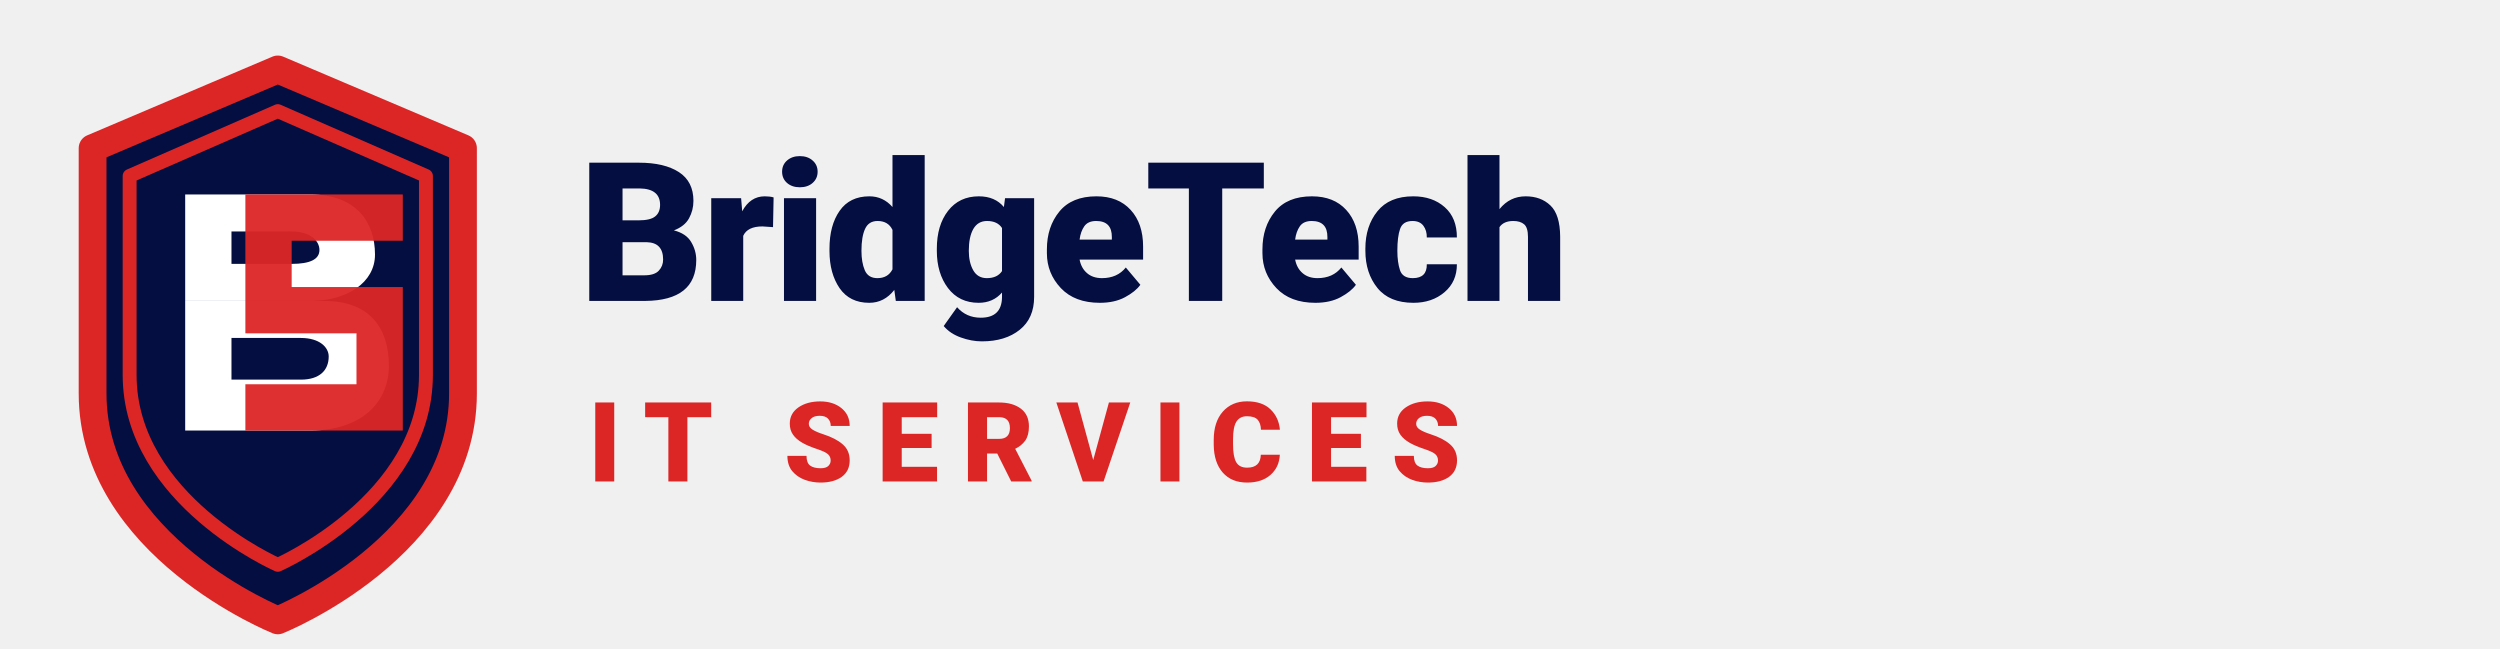
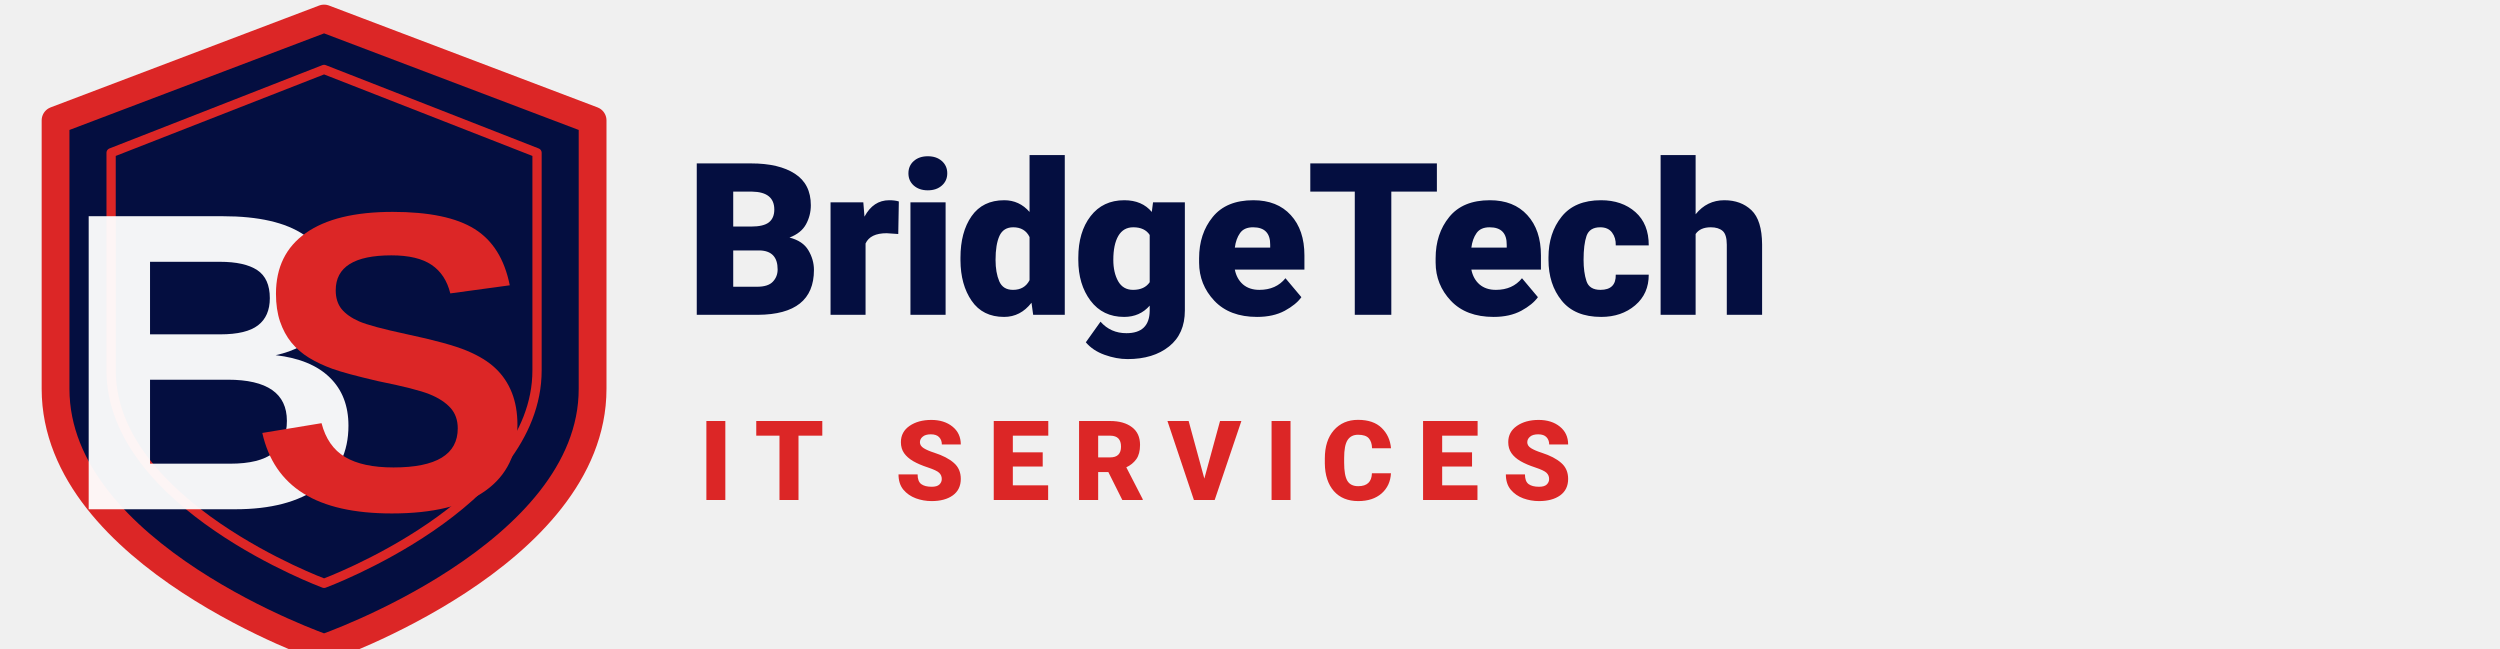
- <svg xmlns="http://www.w3.org/2000/svg" viewBox="0 0 540 140" width="540" height="140">
-   <g transform="translate(15, 10)">
-     <path d="M45,5 L85,22 L85,75 C85,108 45,124 45,124 C45,124 5,108 5,75 L5,22 Z" fill="#040e40" stroke="#dc2626" stroke-width="6" stroke-linejoin="round" />
-     <path d="M45,14 L77,28 L77,71 C77,98 45,112 45,112 C45,112 13,98 13,71 L13,28 Z" fill="none" stroke="#dc2626" stroke-width="3" stroke-linejoin="round" />
-     <path d="M25,32 L52,32 C62,32 66,38 66,45 C66,51 60,55 52,55 L25,55 Z" fill="#ffffff" />
-     <path d="M25,55 L55,55 C65,55 69,61 69,69 C69,77 63,83 52,83 L25,83 Z" fill="#ffffff" />
-     <path d="M35,40 L48,40 C52,40 54,42 54,44 C54,46 52,47 48,47 L35,47 Z" fill="#040e40" />
-     <path d="M35,63 L50,63 C54,63 56,65 56,67 C56,70 54,72 50,72 L35,72 Z" fill="#040e40" />
-     <path d="M38,32 L72,32 L72,42 L48,42 L48,52 L72,52 L72,83 L38,83 L38,73 L62,73 L62,62 L38,62 Z" fill="#dc2626" opacity="0.95" />
-   </g>
-   <text x="125" y="65" font-family="System-UI, -apple-system, BlinkMacSystemFont, &quot;Segoe UI&quot;, Roboto, sans-serif" font-weight="900" font-size="42" fill="#040e40" letter-spacing="-0.5">BridgeTech</text>
-   <text x="127" y="104" font-family="System-UI, -apple-system, BlinkMacSystemFont, &quot;Segoe UI&quot;, Roboto, sans-serif" font-weight="800" font-size="24" fill="#dc2626" letter-spacing="5">IT SERVICES</text>
+ <svg xmlns="http://www.w3.org/2000/svg" viewBox="0 0 540 140" fill="none">
+   <path d="M70 4 L128 26 L128 84 C128 120 70 140 70 140 C70 140 12 120 12 84 L12 26 Z" fill="#040e40" stroke="#dc2626" stroke-width="6" stroke-linejoin="round" />
+   <path d="M70 15 L116 33 L116 80 C116 109 70 126 70 126 C70 126 24 109 24 80 L24 33 Z" fill="none" stroke="#dc2626" stroke-width="2" stroke-linejoin="round" />
+   <text x="13" y="110" font-family="'Arial Black','Arial',sans-serif" font-weight="900" font-size="92" fill="#ffffff" opacity="0.95">B</text>
+   <text x="54" y="110" font-family="'Arial Black','Arial',sans-serif" font-weight="900" font-size="92" fill="#dc2626">S</text>
+   <text x="148" y="68" font-family="-apple-system,BlinkMacSystemFont,'Segoe UI',Roboto,'Helvetica Neue',Arial,sans-serif" font-weight="900" font-size="46" fill="#040e40" letter-spacing="-0.5">BridgeTech</text>
+   <text x="151" y="108" font-family="-apple-system,BlinkMacSystemFont,'Segoe UI',Roboto,'Helvetica Neue',Arial,sans-serif" font-weight="800" font-size="24" fill="#dc2626" letter-spacing="5">IT SERVICES</text>
</svg>
